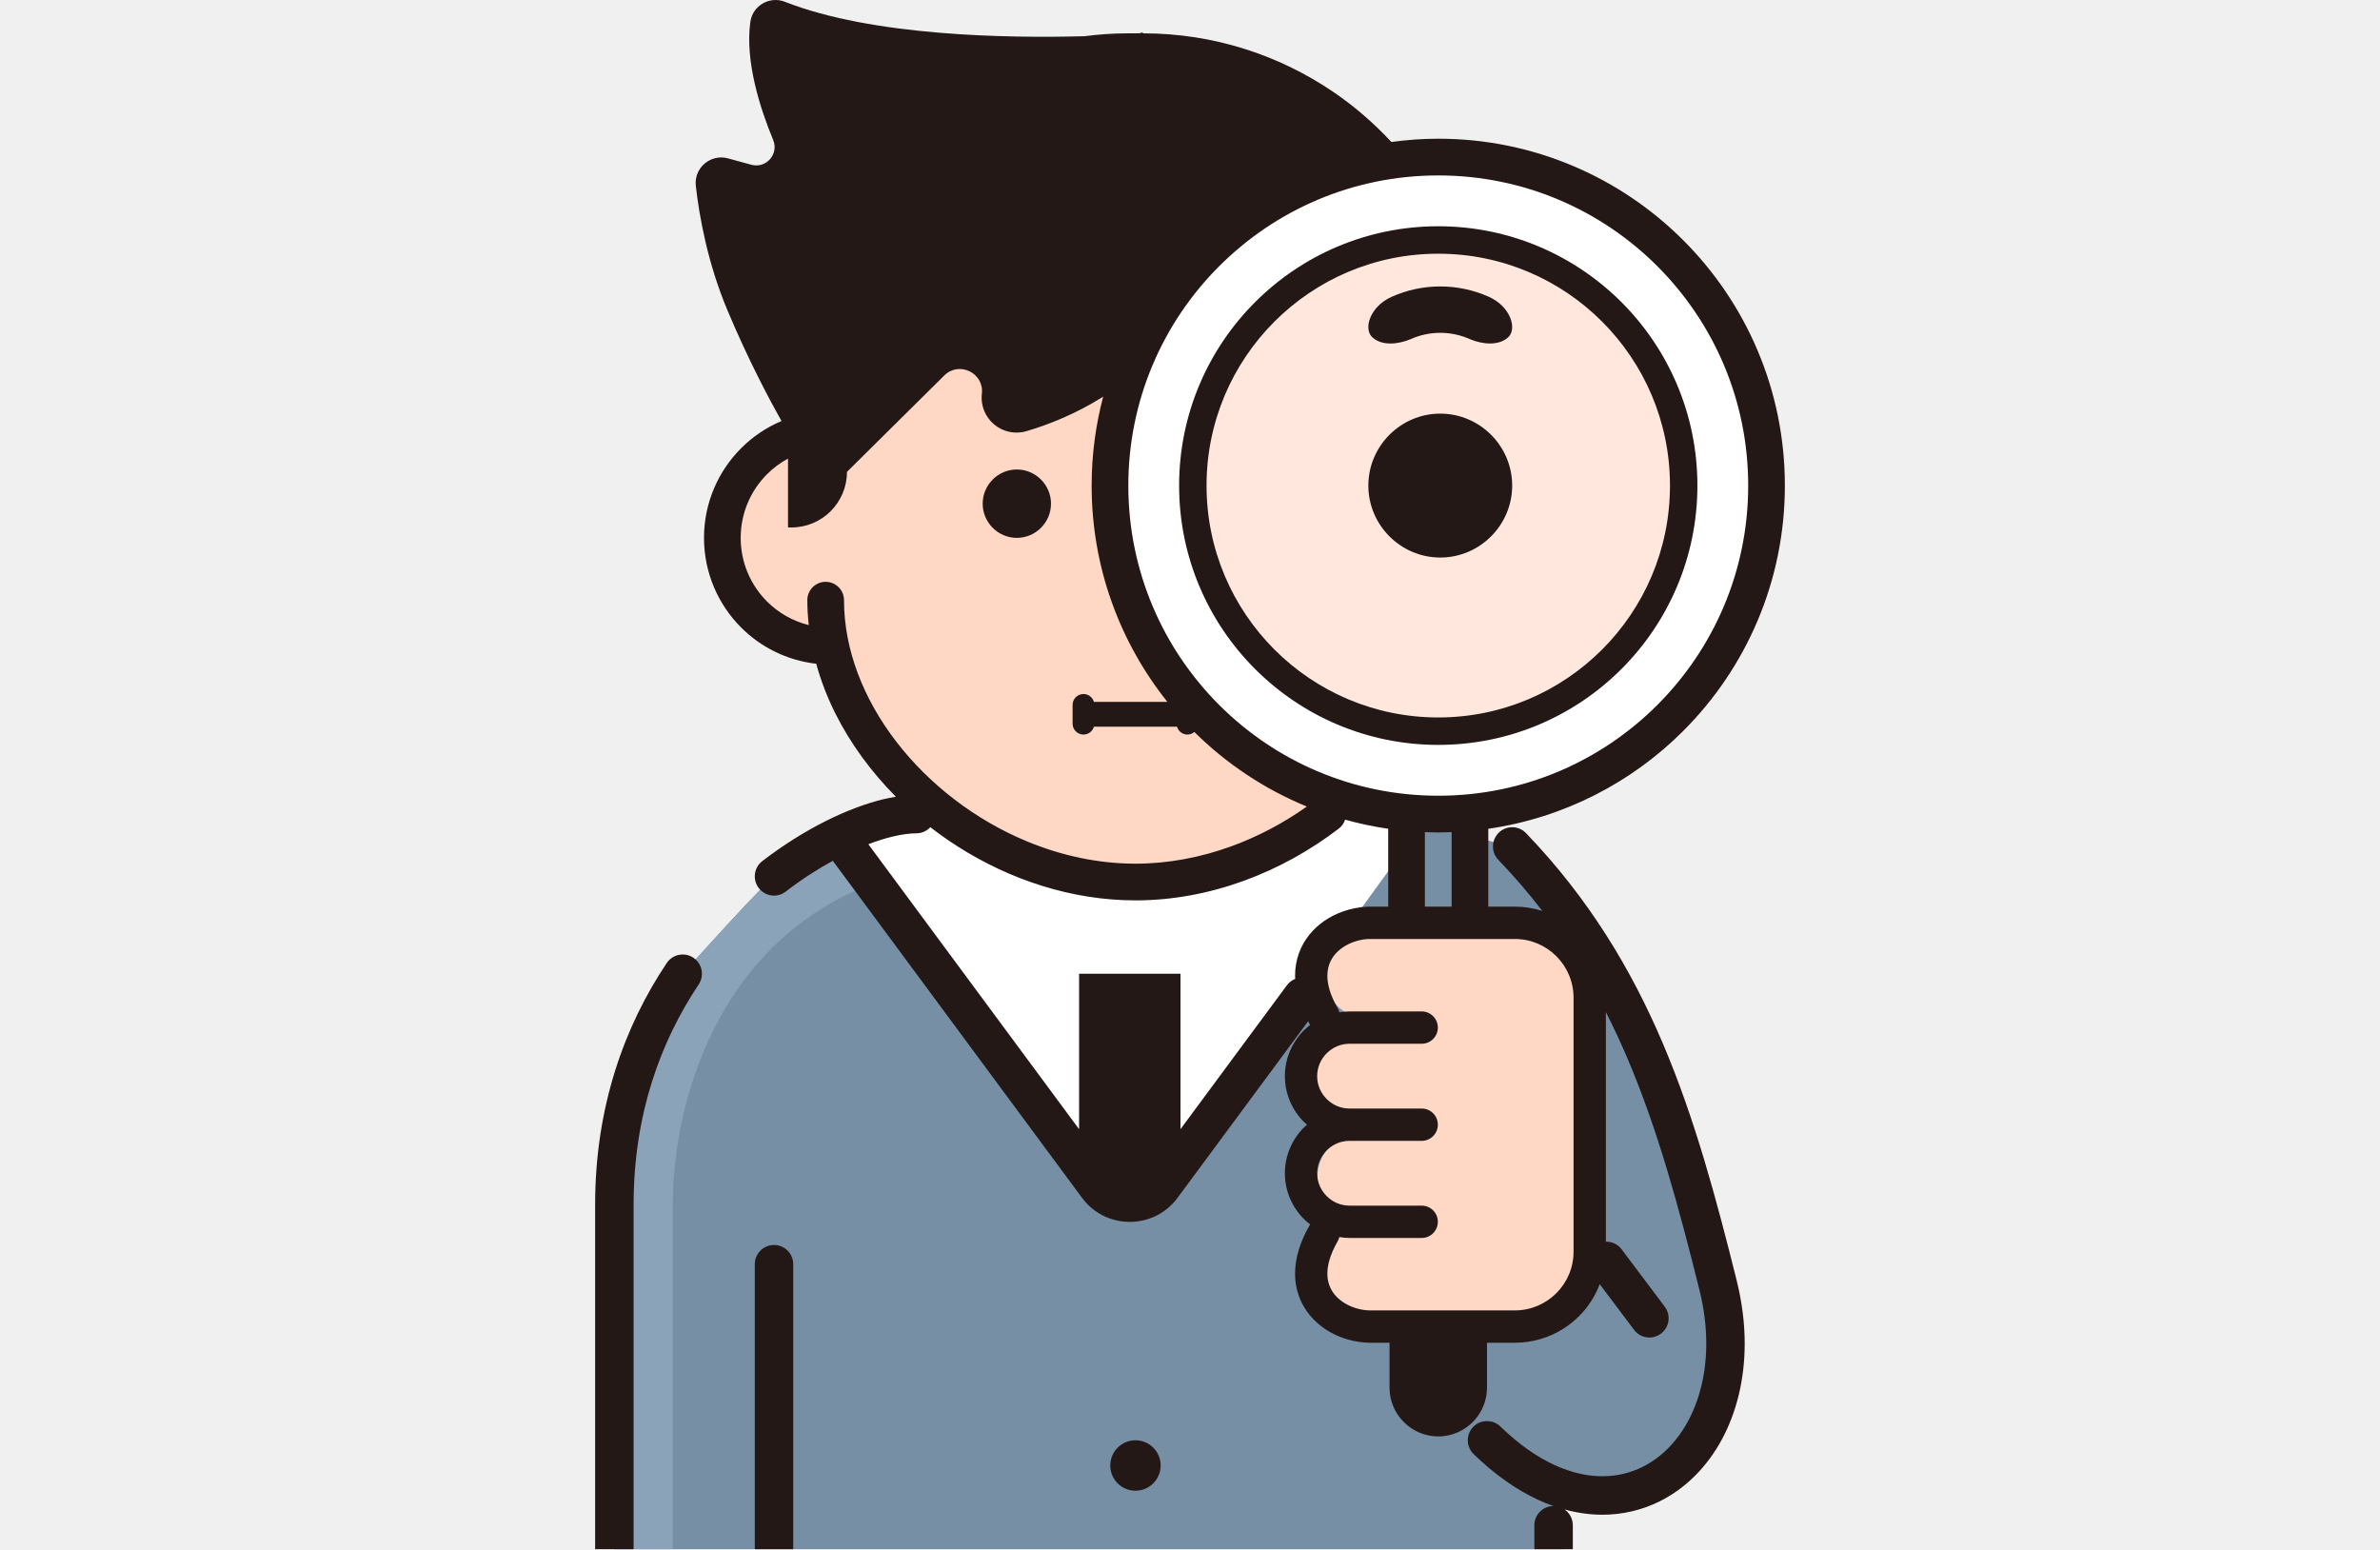
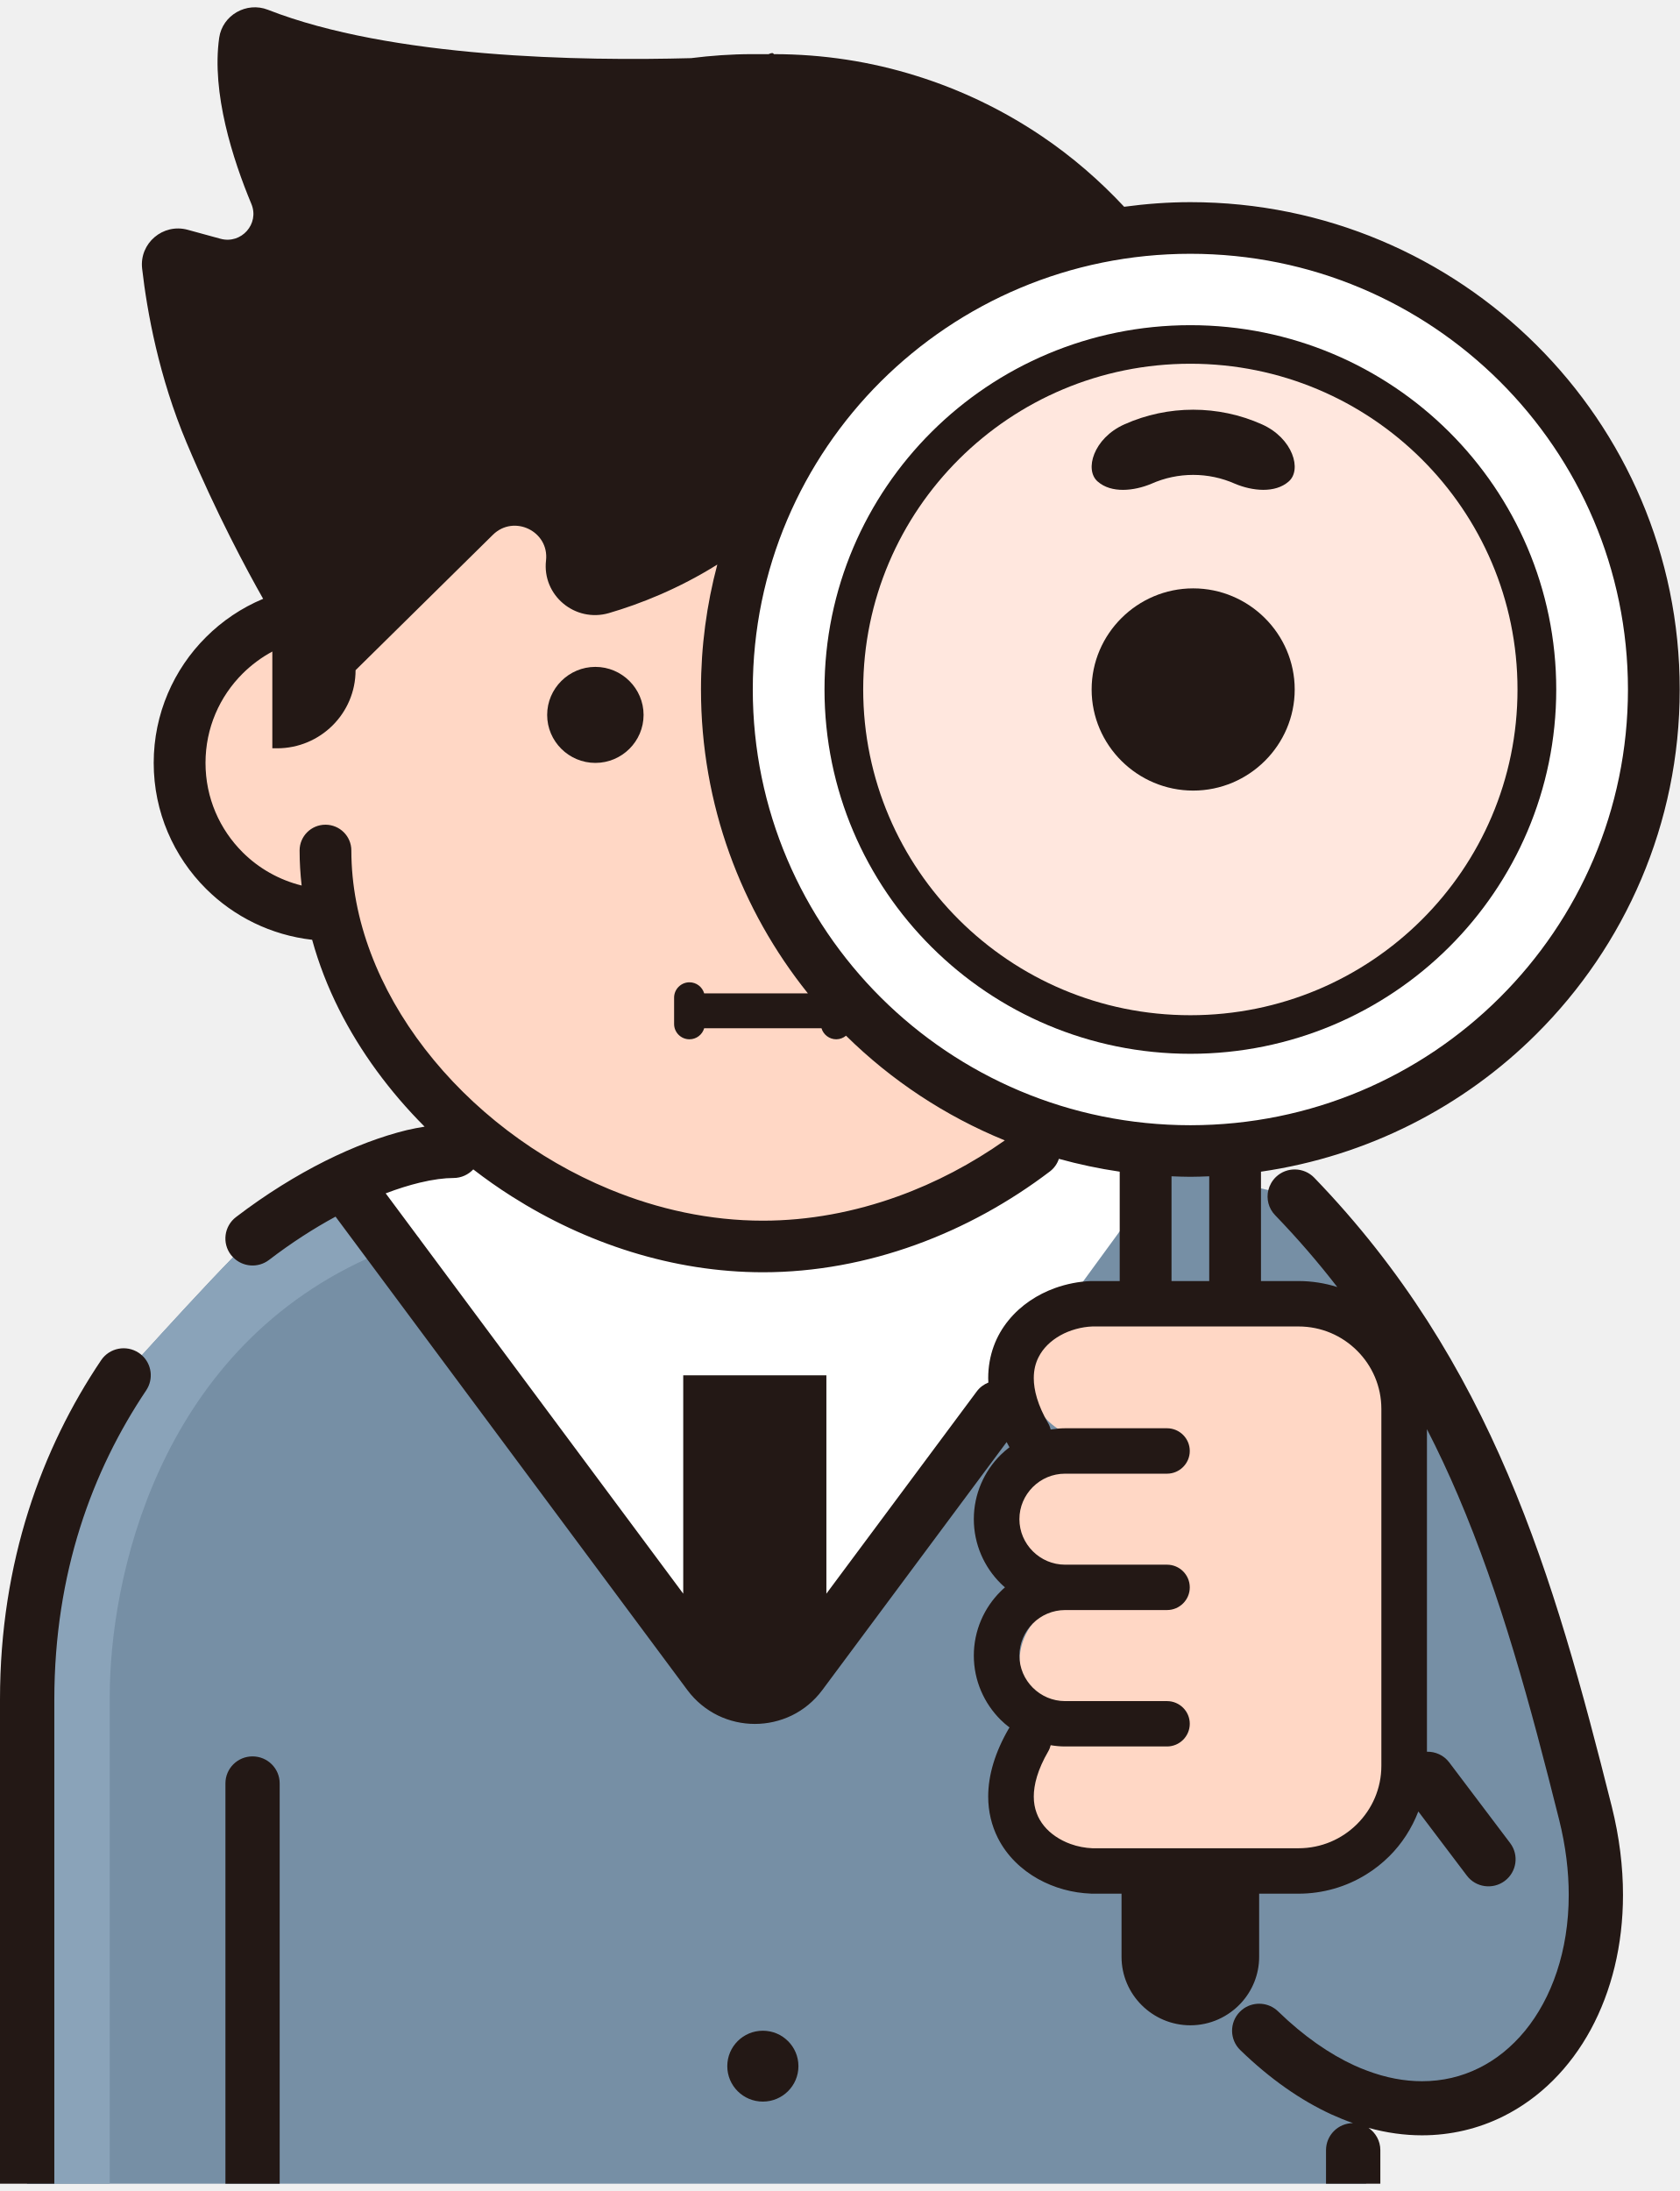
- <svg xmlns="http://www.w3.org/2000/svg" id="body_1" width="295" height="192">
-   <g transform="matrix(0.2666667 0 0 0.2666667 73.76668 -0)">
-     <g>
-       <path d="M414.547 669.396C 476.769 729.935 541.086 674.143 521.972 597.454C 502.858 520.765 483.036 452.566 426.249 393.404L426.249 393.404L345.846 373.955C 345.846 373.955 379.327 627.393 414.547 669.396z" stroke="none" fill="#768FA5" fill-rule="nonzero" />
-       <path d="M449.764 559.861L449.764 720L8.929 720L8.929 651.989C 8.929 651.989 8.929 635.596 8.929 559.861C 8.929 516.113 22.077 480.396 40.713 452.569C 40.713 452.569 43.068 449.947 46.693 445.93C 54.435 437.344 67.991 422.447 76.736 413.513C 79.44 410.746 81.672 408.554 83.147 407.304C 93.182 398.698 103.646 392.243 113.579 387.653C 127.504 381.197 140.325 378.37 149.295 378.37L149.295 378.37L251.486 300.361L355.766 376.342L358.552 378.37C 376.532 378.37 397.729 391.505 415.156 418.062C 415.873 419.148 416.569 420.254 417.286 421.381C 435.92 451.484 449.764 497.527 449.764 559.861z" stroke="none" fill="#768FA5" fill-rule="nonzero" />
-       <path d="M162.317 376.645C 162.317 376.645 117.572 386.398 116.221 390.783C 114.869 395.165 230.375 545.126 230.375 545.126C 230.375 545.126 242.708 554.742 251.492 553.764C 260.278 552.783 272.075 537.785 272.075 537.785L272.075 537.785L385.05 382.351L312.786 366.875L251.492 298.308L162.317 376.645z" stroke="none" fill="#FFFFFF" fill-rule="nonzero" />
-       <path d="M395.15 199.605L395.15 184.73C 395.15 117.714 325.279 53.733 251.151 53.733C 177.023 53.733 107.153 117.714 107.153 184.73L107.153 184.73L107.153 199.827C 81.531 202.179 61.461 223.729 61.461 249.98C 61.461 277.022 82.758 299.081 109.483 300.296C 122.177 358.93 184.964 409.94 251.152 409.94C 317.317 409.94 380.087 358.964 392.809 300.355L392.809 300.355L395.151 300.355C 422.956 300.355 445.497 277.802 445.497 249.98C 445.497 222.158 422.955 199.605 395.15 199.605z" stroke="none" fill="#FFD7C5" fill-rule="nonzero" />
-       <path d="M138.153 407.305C 132.009 409.231 126.213 411.465 120.766 413.985C 51.752 445.644 36.126 520.068 36.126 558.96L36.126 558.96L36.126 720L8.929 720L8.929 651.989C 8.929 651.989 8.929 635.596 8.929 559.861C 8.929 516.113 22.077 480.396 40.713 452.569C 40.713 452.569 43.068 449.947 46.693 445.93C 54.435 437.344 67.991 422.447 76.736 413.513C 79.44 410.746 81.672 408.554 83.147 407.304C 93.182 398.698 103.646 392.243 113.579 387.653L113.579 387.653L138.153 407.305z" stroke="none" fill="#8AA3B9" fill-rule="nonzero" />
-       <path d="M355.968 570.738L364.765 570.738L364.569 567.408L355.968 567.408C 344.807 567.408 335.675 558.27 335.675 547.103C 335.675 535.935 344.808 526.798 355.968 526.798L355.968 526.798L362.19 526.798L361.819 520.46L359.284 520.46C 348.121 520.46 328.102 511.324 328.102 500.155C 328.102 488.988 348.121 479.851 359.284 479.851L359.284 479.851L359.44 479.851L359.069 473.502C 348.007 473.384 338.991 464.303 338.991 453.209C 338.991 442.041 348.122 432.904 359.284 432.904L359.284 432.904L437.282 432.904C 448.46 438.413 459.459 449.935 459.459 469.452L459.459 469.452L459.459 543.19C 458.973 574.715 456.943 596.455 449.821 611.608C 447.013 613.52 443.825 614.679 440.438 614.679L440.438 614.679L355.967 611.349C 344.806 611.349 335.674 602.211 335.674 591.044C 335.675 579.875 344.808 570.738 355.968 570.738z" stroke="none" fill="#FFD7C5" fill-rule="nonzero" />
-       <path transform="matrix(1 -0.0014 0.0014 1 -0.3187 0.5544)" d="M239.308 225.682C 239.308 141.361 307.624 73.006 391.896 73.006C 476.168 73.006 544.484 141.361 544.484 225.682C 544.484 310.003 476.168 378.358 391.896 378.358C 307.624 378.358 239.308 310.003 239.308 225.682" stroke="none" fill="#FFFFFF" fill-rule="nonzero" />
-       <path transform="matrix(1 -0.0019 0.0019 1 -0.427 0.743)" d="M277.818 225.682C 277.818 162.642 328.892 111.538 391.896 111.538C 454.9 111.538 505.974 162.642 505.974 225.682C 505.974 288.722 454.9 339.826 391.896 339.826C 328.892 339.826 277.818 288.722 277.818 225.682" stroke="none" fill="#FFE7DE" fill-rule="nonzero" />
-       <path d="M408.32 675.804L408.32 675.804L408.319 675.803L408.32 675.804" stroke="none" fill="#231815" fill-rule="nonzero" />
-       <path d="M196.012 249.981C 204.746 249.981 211.89 242.831 211.89 234.092L211.89 234.092L211.89 234.091C 211.89 225.353 204.745 218.203 196.012 218.203C 187.277 218.203 180.132 225.353 180.132 234.091L180.132 234.091L180.132 234.092C 180.131 242.831 187.277 249.981 196.012 249.981z" stroke="none" fill="#231815" fill-rule="nonzero" />
-       <path d="M83.146 578.631C 78.21 578.631 74.216 582.627 74.216 587.565L74.216 587.565L74.216 720L92.074 720L92.074 587.565C 92.075 582.627 88.081 578.631 83.146 578.631zM45.689 445.131C 41.572 442.385 36.022 443.492 33.278 447.59C 13.782 476.688 0 514.248 0 559.759L0 559.759L0 559.862C 0 635.597 0 651.97 0 651.97L0 651.97L0 720L17.878 720L17.878 651.969C 17.878 651.969 17.878 635.597 17.878 559.861C 17.898 517.916 30.412 484.064 48.126 457.549C 50.624 453.799 49.949 448.84 46.692 445.931C 46.385 445.644 46.057 445.377 45.689 445.131z" stroke="none" fill="#231815" fill-rule="nonzero" />
-       <path d="M251.151 692.831C 257.619 692.831 262.862 687.585 262.862 681.115C 262.862 674.644 257.619 669.397 251.151 669.397C 244.683 669.397 239.441 674.644 239.441 681.115C 239.442 687.585 244.684 692.831 251.151 692.831z" stroke="none" fill="#231815" fill-rule="nonzero" />
-       <path d="M398.105 421.388L385.684 421.388L385.684 386.732C 387.748 386.811 389.813 386.889 391.896 386.889C 393.978 386.889 396.042 386.81 398.105 386.732L398.105 386.732L398.105 421.388L398.105 421.388zM493.762 123.755C 519.845 149.867 535.952 185.85 535.956 225.682C 535.952 265.513 519.845 301.495 493.762 327.608C 467.665 353.706 431.703 369.823 391.896 369.827C 352.086 369.823 316.125 353.706 290.028 327.608C 263.944 301.496 247.838 265.513 247.834 225.682C 247.838 185.849 263.945 149.867 290.028 123.755C 316.125 97.657 352.087 81.54 391.896 81.536C 431.704 81.54 467.665 97.656 493.762 123.755zM122.071 312.921C 117.915 301.834 115.678 290.393 115.678 278.944C 115.678 274.232 111.86 270.413 107.152 270.413C 102.443 270.413 98.626 274.232 98.626 278.944C 98.626 282.828 98.885 286.689 99.304 290.528C 91.852 288.663 85.192 284.847 79.908 279.569C 72.326 271.97 67.663 261.563 67.659 249.981C 67.663 238.398 72.326 227.991 79.908 220.392C 82.783 217.52 86.064 215.071 89.655 213.131L89.655 213.131L89.655 245.145L91.227 245.145C 105.49 245.145 117.054 233.577 117.054 219.305L117.054 219.305L162.284 174.511C 169.192 167.671 180.855 173.332 179.759 182.996C 178.455 194.536 189.315 203.657 200.458 200.397C 210.757 197.382 223.415 192.369 236.15 184.356C 232.66 197.552 230.779 211.4 230.78 225.682C 230.777 263.687 243.981 298.651 265.989 326.212L265.989 326.212L231.841 326.212C 231.231 324.104 229.285 322.559 226.984 322.559C 224.197 322.559 221.929 324.828 221.929 327.617L221.929 327.617L221.929 336.343C 221.929 339.133 224.197 341.402 226.984 341.402C 229.281 341.402 231.225 339.861 231.838 337.749L231.838 337.749L270.46 337.749C 271.07 339.857 273.016 341.402 275.317 341.402C 276.545 341.402 277.658 340.944 278.535 340.211C 293.391 354.941 311.126 366.781 330.808 374.858C 319.992 382.528 308.093 388.84 295.593 393.373C 281.327 398.548 266.291 401.409 251.151 401.408C 233.849 401.41 216.678 397.67 200.645 391.015C 176.596 381.046 155.163 364.48 139.927 344.64C 132.304 334.725 126.226 324.005 122.071 312.921zM321.555 457.908L321.554 457.907L272.075 524.806L272.075 452.566L248.51 452.566L224.945 452.566L224.945 524.809L126.989 392.365C 130.974 390.846 134.726 389.67 138.129 388.845C 142.544 387.77 146.388 387.291 149.303 387.296C 151.879 387.296 154.183 386.188 155.813 384.442C 159.872 387.59 164.079 390.57 168.428 393.351C 192.791 408.906 221.502 418.46 251.154 418.47C 268.443 418.469 285.432 415.207 301.408 409.412C 317.386 403.615 332.365 395.285 345.691 385.077C 347.113 383.987 348.091 382.536 348.606 380.951C 355.13 382.769 361.808 384.204 368.634 385.193L368.634 385.193L368.634 421.388L359.3 421.388L359.176 421.393C 355.173 421.541 351.163 422.32 347.324 423.712C 341.58 425.803 336.164 429.286 332.057 434.331C 330.011 436.848 328.312 439.758 327.143 442.994C 325.97 446.228 325.335 449.779 325.337 453.512C 325.337 453.992 325.374 454.482 325.394 454.966C 323.918 455.562 322.572 456.533 321.555 457.908zM454.783 581.711C 454.779 589.279 451.738 596.063 446.785 601.031C 441.82 605.987 435.04 609.029 427.477 609.033L427.477 609.033L359.66 609.033C 357.274 608.941 354.778 608.458 352.447 607.608C 348.904 606.326 345.799 604.225 343.707 601.635C 342.654 600.336 341.832 598.916 341.258 597.331C 340.685 595.743 340.351 593.98 340.349 591.927C 340.348 588.074 341.566 583.079 345.16 576.882C 345.52 576.262 345.746 575.608 345.914 574.946C 347.463 575.195 349.039 575.36 350.654 575.36L350.654 575.36L384.2 575.36C 388.344 575.36 391.705 571.997 391.705 567.851C 391.705 563.704 388.344 560.342 384.2 560.342L384.2 560.342L350.653 560.341C 346.52 560.339 342.793 558.665 340.032 555.913C 337.281 553.15 335.608 549.421 335.606 545.286C 335.608 541.151 337.281 537.422 340.032 534.658C 342.794 531.905 346.52 530.232 350.653 530.23L350.653 530.23L384.2 530.23C 388.344 530.23 391.705 526.867 391.705 522.721C 391.705 518.574 388.344 515.212 384.2 515.212L384.2 515.212L384.2 515.211L350.653 515.211C 346.52 515.209 342.793 513.535 340.032 510.783C 337.281 508.02 335.608 504.291 335.606 500.157C 335.608 496.022 337.281 492.292 340.032 489.529C 342.794 486.776 346.52 485.102 350.653 485.1L350.653 485.1L384.2 485.1C 388.344 485.1 391.705 481.737 391.705 477.591C 391.705 473.444 388.344 470.082 384.2 470.082L384.2 470.082L350.653 470.081C 349.038 470.081 347.463 470.246 345.914 470.495C 345.746 469.834 345.52 469.179 345.16 468.56C 341.562 462.36 340.346 457.367 340.347 453.513C 340.353 450.776 340.935 448.551 341.912 446.576C 343.376 443.636 345.863 441.176 349.07 439.373C 352.241 437.583 356.075 436.539 359.671 436.408L359.671 436.408L413.836 436.408L427.476 436.408C 435.04 436.412 441.819 439.455 446.784 444.41C 451.737 449.378 454.778 456.161 454.782 463.731L454.782 463.731L454.782 581.711zM496.457 485.355C 481.692 450.561 461.929 417.653 432.684 387.203C 429.264 383.658 423.612 383.535 420.068 386.957C 418.799 388.187 417.959 389.703 417.57 391.301C 416.874 394.17 417.611 397.325 419.802 399.6C 427.257 407.366 434.035 415.296 440.261 423.369C 436.226 422.078 431.925 421.381 427.481 421.381L427.481 421.381L415.152 421.381L415.152 385.194C 450.336 380.091 481.873 363.658 505.814 339.663C 534.956 310.524 553.019 270.177 552.998 225.691C 553.019 181.184 534.956 140.837 505.814 111.699C 476.695 82.54 436.35 64.467 391.89 64.467C 384.497 64.467 377.227 65.02 370.1 65.983C 361.949 57.213 352.857 49.324 342.904 42.582C 330.309 34.058 316.424 27.276 301.598 22.644C 286.792 17.992 271.043 15.493 254.762 15.493C 254.66 15.247 254.475 15.145 254.188 15.145C 253.902 15.145 253.513 15.267 253.042 15.493L253.042 15.493L247.553 15.493C 240.754 15.493 234.078 15.984 227.504 16.825C 191.768 17.809 128.856 16.825 88.184 0.821C 81.18 -1.946 73.255 2.563 72.169 10.042C 69.567 28.3 76.653 50.348 82.756 65.061C 85.48 71.618 79.48 78.441 72.619 76.577L72.619 76.577L61.764 73.605C 53.654 71.392 45.853 78.051 46.795 86.412C 48.433 100.736 52.304 122.293 61.457 144.115C 71.288 167.537 81.322 186.265 86.626 195.691C 79.54 198.662 73.172 202.986 67.847 208.334C 57.218 218.949 50.604 233.743 50.604 249.972C 50.604 266.222 57.219 280.996 67.847 291.631C 76.981 300.791 89.207 306.938 102.764 308.495C 104.935 316.384 107.905 324.09 111.612 331.507C 118.677 345.626 128.302 358.74 139.791 370.297C 137.887 370.604 135.941 370.993 133.914 371.465C 125.68 373.474 116.609 376.875 107.086 381.65C 97.563 386.445 87.59 392.613 77.698 400.215C 73.786 403.227 73.049 408.842 76.06 412.755C 76.264 413.022 76.49 413.267 76.735 413.513C 79.828 416.75 84.927 417.202 88.573 414.394C 95.946 408.718 103.358 403.943 110.465 400.071L110.465 400.071L120.766 413.985L226.316 556.706C 229.04 560.395 232.522 563.222 236.372 565.108C 240.202 566.973 244.359 567.894 248.517 567.894C 252.653 567.894 256.811 566.972 260.661 565.108C 264.491 563.243 267.993 560.395 270.717 556.706L270.717 556.706L331.397 474.659C 331.663 475.131 331.909 475.622 332.175 476.093C 332.237 476.196 332.319 476.278 332.36 476.36C 331.336 477.159 330.332 477.999 329.431 478.901C 324.004 484.331 320.604 491.872 320.604 500.151C 320.604 508.43 324.004 515.991 329.431 521.4C 329.882 521.871 330.373 522.281 330.865 522.711C 330.373 523.142 329.882 523.572 329.431 524.043C 324.004 529.452 320.604 537.014 320.604 545.292C 320.604 553.571 324.004 561.112 329.431 566.542C 330.332 567.443 331.336 568.284 332.38 569.083C 332.319 569.165 332.257 569.227 332.175 569.329C 327.567 577.28 325.335 584.861 325.335 591.931C 325.335 596.91 326.482 601.562 328.489 605.578C 331.499 611.602 336.333 616.131 341.718 619.163C 347.145 622.196 353.166 623.815 359.166 624.04L359.166 624.04L359.289 624.061L369.242 624.061L369.242 644.941C 369.242 657.42 379.441 667.604 391.892 667.604C 398.487 667.604 404.426 664.755 408.562 660.248C 412.269 656.211 414.542 650.822 414.542 644.941L414.542 644.941L414.542 624.061L427.485 624.061C 435.636 624.061 443.295 621.725 449.766 617.709C 452.552 615.988 455.112 613.938 457.406 611.644C 461.563 607.505 464.799 602.464 466.949 596.849L466.949 596.849L482.902 618.058C 485.851 622.013 491.463 622.791 495.395 619.84C 499.348 616.869 500.146 611.254 497.177 607.32L497.177 607.32L477.107 580.62C 475.326 578.243 472.561 577.034 469.796 577.095L469.796 577.095L469.796 470.377C 473.462 477.59 476.862 484.905 480.016 492.343C 494.146 525.6 503.771 561.357 513.315 599.614C 515.465 608.302 516.469 616.642 516.469 624.449C 516.469 643.055 510.816 658.69 502.072 669.407C 497.69 674.776 492.549 678.936 486.857 681.763C 481.163 684.591 474.937 686.107 468.16 686.107C 462.425 686.107 456.281 685 449.769 682.501C 448.459 682.009 447.128 681.456 445.796 680.841C 437.83 677.152 429.372 671.353 420.771 662.993C 417.678 659.981 412.968 659.673 409.527 661.989C 409.036 662.337 408.585 662.726 408.155 663.157C 404.714 666.702 404.796 672.358 408.319 675.8C 418.149 685.369 428.225 692.398 438.301 697.07C 440.697 698.156 443.073 699.119 445.448 699.959C 440.533 699.98 436.56 703.976 436.56 708.893L436.56 708.893L436.56 720L454.438 720L454.438 708.893C 454.438 705.84 452.902 703.155 450.567 701.536C 456.527 703.175 462.425 703.995 468.159 703.995C 477.661 703.995 486.733 701.802 494.822 697.766C 506.988 691.701 516.919 681.619 523.739 668.976C 530.559 656.313 534.327 641.108 534.327 624.449C 534.327 615.125 533.14 605.331 530.641 595.29C 521.052 556.849 511.223 520.17 496.457 485.355z" stroke="none" fill="#231815" fill-rule="nonzero" />
-       <path d="M306.722 310.904C 328.5 332.704 358.653 346.207 391.896 346.204C 425.138 346.207 455.291 332.704 477.068 310.904C 498.855 289.114 512.351 258.944 512.348 225.683C 512.351 192.421 498.856 162.25 477.068 140.46C 455.291 118.66 425.138 105.157 391.896 105.16C 358.653 105.157 328.5 118.66 306.722 140.46C 284.935 162.251 271.439 192.421 271.442 225.683C 271.44 258.943 284.935 289.114 306.722 310.904zM315.737 149.479C 335.248 129.967 362.133 117.918 391.896 117.915C 421.657 117.918 448.543 129.968 468.053 149.479C 487.554 169.002 499.596 195.902 499.599 225.682C 499.596 255.46 487.554 282.362 468.053 301.884C 448.543 321.397 421.658 333.445 391.896 333.448C 362.134 333.445 335.248 321.396 315.737 301.884C 296.237 282.362 284.194 255.461 284.191 225.682C 284.194 195.903 296.237 169.002 315.737 149.479z" stroke="none" fill="#231815" fill-rule="nonzero" />
-       <path d="M392.824 259.127C 411.207 259.127 426.249 244.077 426.249 225.683L426.249 225.683L426.249 225.681C 426.249 207.287 411.208 192.237 392.824 192.237C 374.44 192.237 359.397 207.287 359.397 225.681L359.397 225.681L359.397 225.683C 359.397 244.076 374.44 259.127 392.824 259.127z" stroke="none" fill="#231815" fill-rule="nonzero" />
-       <path d="M379.039 157.635C 387.783 153.704 397.863 153.704 406.608 157.635C 412.312 160.028 419.747 160.831 424.221 156.919C 428.737 153.091 425.67 142.544 415.443 137.96C 401.094 131.515 384.554 131.515 370.203 137.96C 359.972 142.539 356.911 153.103 361.425 156.919C 365.895 160.845 373.323 160.033 379.039 157.635z" stroke="none" fill="#231815" fill-rule="nonzero" />
-     </g>
+ <svg xmlns="http://www.w3.org/2000/svg" width="115px" height="150px" viewBox="0 0 115 149" version="1.1">
+   <g id="surface1">
+     <path style=" stroke:none;fill-rule:nonzero;fill:rgb(46.275%,56.078%,64.706%);fill-opacity:1;" d="M 86.207 138.527 C 99.148 151.055 112.523 139.512 108.547 123.641 C 104.574 107.77 100.449 93.656 88.641 81.414 L 71.922 77.387 C 71.922 77.387 78.883 129.836 86.207 138.527 Z M 86.207 138.527 " />
+     <path style=" stroke:none;fill-rule:nonzero;fill:rgb(46.275%,56.078%,64.706%);fill-opacity:1;" d="M 93.531 115.859 L 93.531 149 L 1.855 149 L 1.855 134.926 C 1.855 134.926 1.855 131.531 1.855 115.859 C 1.855 106.809 4.59 99.414 8.465 93.656 C 8.465 93.656 8.957 93.113 9.711 92.281 C 11.32 90.508 14.141 87.422 15.957 85.574 C 16.52 85 16.984 84.547 17.289 84.289 C 19.379 82.508 21.555 81.172 23.621 80.223 C 26.516 78.887 29.18 78.301 31.047 78.301 L 52.297 62.156 L 73.984 77.883 L 74.562 78.301 C 78.301 78.301 82.711 81.02 86.336 86.516 C 86.484 86.742 86.629 86.969 86.777 87.203 C 90.652 93.434 93.531 102.961 93.531 115.859 Z M 93.531 115.859 " />
+     <path style=" stroke:none;fill-rule:nonzero;fill:rgb(100%,100%,100%);fill-opacity:1;" d="M 33.754 77.945 C 33.754 77.945 24.449 79.965 24.168 80.871 C 23.887 81.777 47.906 112.812 47.906 112.812 C 47.906 112.812 50.473 114.801 52.301 114.598 C 54.125 114.395 56.578 111.293 56.578 111.293 L 80.074 79.125 L 65.047 75.922 L 52.301 61.734 Z M 33.754 77.945 " />
+     <path style=" stroke:none;fill-rule:nonzero;fill:rgb(100%,84.314%,77.255%);fill-opacity:1;" d="M 82.176 41.309 L 82.176 38.23 C 82.176 24.359 67.645 11.121 52.227 11.121 C 36.812 11.121 22.281 24.359 22.281 38.23 L 22.281 41.352 C 16.953 41.84 12.781 46.301 12.781 51.73 C 12.781 57.328 17.211 61.895 22.77 62.145 C 25.406 74.277 38.465 84.836 52.23 84.836 C 65.988 84.836 79.043 74.285 81.688 62.156 L 82.176 62.156 C 87.957 62.156 92.645 57.488 92.645 51.73 C 92.645 45.973 87.957 41.309 82.176 41.309 Z M 82.176 41.309 " />
+     <path style=" stroke:none;fill-rule:nonzero;fill:rgb(54.118%,63.922%,72.549%);fill-opacity:1;" d="M 28.73 84.289 C 27.453 84.688 26.246 85.152 25.113 85.672 C 10.762 92.223 7.512 107.625 7.512 115.672 L 7.512 149 L 1.855 149 L 1.855 134.926 C 1.855 134.926 1.855 131.531 1.855 115.859 C 1.855 106.809 4.59 99.414 8.465 93.656 C 8.465 93.656 8.957 93.113 9.711 92.281 C 11.32 90.508 14.141 87.422 15.957 85.574 C 16.52 85 16.984 84.547 17.289 84.289 C 19.379 82.508 21.555 81.172 23.621 80.223 Z M 28.73 84.289 " />
+     <path style=" stroke:none;fill-rule:nonzero;fill:rgb(100%,84.314%,77.255%);fill-opacity:1;" d="M 74.027 118.109 L 75.855 118.109 L 75.816 117.422 L 74.027 117.422 C 71.703 117.422 69.805 115.531 69.805 113.219 C 69.805 110.91 71.707 109.02 74.027 109.02 L 75.32 109.02 L 75.242 107.707 L 74.715 107.707 C 72.395 107.707 68.23 105.816 68.23 103.504 C 68.23 101.191 72.395 99.301 74.715 99.301 L 74.746 99.301 L 74.672 97.988 C 72.371 97.965 70.496 96.086 70.496 93.789 C 70.496 91.477 72.395 89.586 74.715 89.586 L 90.938 89.586 C 93.262 90.727 95.547 93.113 95.547 97.152 L 95.547 112.41 C 95.445 118.934 95.023 123.434 93.543 126.57 C 92.961 126.965 92.297 127.203 91.594 127.203 L 74.027 126.516 C 71.703 126.516 69.805 124.625 69.805 122.312 C 69.805 120 71.707 118.109 74.027 118.109 Z M 74.027 118.109 " />
+     <path style=" stroke:none;fill-rule:nonzero;fill:rgb(100%,100%,100%);fill-opacity:1;" d="M 113.227 46.66 C 113.203 29.211 98.977 15.086 81.453 15.109 C 63.926 15.133 49.742 29.301 49.766 46.75 C 49.789 64.199 64.016 78.324 81.543 78.301 C 99.066 78.277 113.254 64.109 113.227 46.66 Z M 113.227 46.66 " />
+     <path style=" stroke:none;fill-rule:nonzero;fill:rgb(100%,90.588%,87.059%);fill-opacity:1;" d="M 105.223 46.66 C 105.195 33.613 94.555 23.059 81.453 23.082 C 68.352 23.105 57.75 33.703 57.773 46.75 C 57.801 59.793 68.441 70.348 81.543 70.324 C 94.645 70.301 105.246 59.703 105.223 46.66 Z M 105.223 46.66 " />
+     <path style=" stroke:none;fill-rule:nonzero;fill:rgb(13.725%,9.412%,8.235%);fill-opacity:1;" d="M 40.762 51.73 C 42.578 51.73 44.062 50.254 44.062 48.445 C 44.062 46.637 42.578 45.156 40.762 45.156 C 38.945 45.156 37.461 46.637 37.461 48.445 C 37.461 50.254 38.945 51.73 40.762 51.73 Z M 40.762 51.73 " />
+     <path style=" stroke:none;fill-rule:nonzero;fill:rgb(13.725%,9.412%,8.235%);fill-opacity:1;" d="M 17.289 119.746 C 16.266 119.746 15.434 120.57 15.434 121.594 L 15.434 149 L 19.148 149 L 19.148 121.594 C 19.148 120.57 18.316 119.746 17.289 119.746 Z M 9.5 92.117 C 8.645 91.551 7.492 91.777 6.922 92.625 C 2.867 98.648 0 106.422 0 115.84 L 0 115.859 C 0 131.535 0 134.922 0 134.922 L 0 149 L 3.719 149 L 3.719 134.922 C 3.719 134.922 3.719 131.535 3.719 115.859 C 3.723 107.18 6.324 100.176 10.008 94.688 C 10.527 93.91 10.387 92.887 9.711 92.281 C 9.645 92.223 9.578 92.168 9.5 92.117 Z M 9.5 92.117 " />
+     <path style=" stroke:none;fill-rule:nonzero;fill:rgb(13.725%,9.412%,8.235%);fill-opacity:1;" d="M 52.227 143.379 C 53.574 143.379 54.664 142.293 54.664 140.953 C 54.664 139.613 53.574 138.527 52.227 138.527 C 50.883 138.527 49.793 139.613 49.793 140.953 C 49.793 142.293 50.883 143.379 52.227 143.379 Z M 52.227 143.379 " />
+     <path style=" stroke:none;fill-rule:nonzero;fill:rgb(13.725%,9.412%,8.235%);fill-opacity:1;" d="M 82.789 87.203 L 80.207 87.203 L 80.207 80.031 C 80.633 80.047 81.062 80.066 81.496 80.066 C 81.93 80.066 82.359 80.047 82.789 80.031 Z M 102.68 25.609 C 108.105 31.016 111.453 38.461 111.457 46.703 C 111.453 54.945 108.105 62.395 102.68 67.797 C 97.254 73.199 89.777 76.531 81.496 76.535 C 73.219 76.531 65.742 73.199 60.312 67.797 C 54.891 62.395 51.539 54.945 51.539 46.703 C 51.539 38.461 54.891 31.016 60.312 25.609 C 65.742 20.211 73.219 16.875 81.496 16.875 C 89.777 16.875 97.254 20.211 102.68 25.609 Z M 25.387 64.758 C 24.52 62.461 24.055 60.094 24.055 57.727 C 24.055 56.75 23.262 55.961 22.281 55.961 C 21.305 55.961 20.512 56.75 20.512 57.727 C 20.512 58.531 20.562 59.328 20.652 60.125 C 19.102 59.738 17.715 58.949 16.617 57.855 C 15.039 56.281 14.07 54.129 14.07 51.73 C 14.07 49.336 15.039 47.18 16.617 45.609 C 17.215 45.016 17.898 44.508 18.645 44.105 L 18.645 50.73 L 18.973 50.73 C 21.938 50.73 24.344 48.336 24.344 45.383 L 33.746 36.113 C 35.184 34.699 37.609 35.871 37.383 37.871 C 37.109 40.258 39.371 42.145 41.688 41.473 C 43.828 40.848 46.461 39.809 49.109 38.152 C 48.383 40.883 47.992 43.75 47.992 46.703 C 47.992 54.57 50.738 61.805 55.312 67.508 L 48.211 67.508 C 48.086 67.07 47.68 66.75 47.203 66.75 C 46.625 66.75 46.152 67.223 46.152 67.797 L 46.152 69.605 C 46.152 70.184 46.625 70.652 47.203 70.652 C 47.68 70.652 48.086 70.332 48.211 69.895 L 56.242 69.895 C 56.371 70.332 56.777 70.652 57.254 70.652 C 57.508 70.652 57.742 70.555 57.922 70.406 C 61.012 73.453 64.699 75.902 68.793 77.574 C 66.543 79.16 64.07 80.469 61.469 81.406 C 58.504 82.477 55.379 83.07 52.227 83.07 C 48.629 83.07 45.059 82.297 41.727 80.918 C 36.723 78.855 32.266 75.426 29.098 71.32 C 27.512 69.27 26.25 67.051 25.387 64.758 Z M 66.871 94.762 L 56.578 108.605 L 56.578 93.656 L 46.777 93.656 L 46.777 108.605 L 26.406 81.199 C 27.238 80.883 28.016 80.641 28.727 80.469 C 29.645 80.246 30.441 80.148 31.047 80.148 C 31.586 80.148 32.062 79.918 32.402 79.559 C 33.246 80.211 34.121 80.828 35.027 81.402 C 40.094 84.621 46.062 86.598 52.23 86.602 C 55.824 86.602 59.359 85.926 62.68 84.727 C 66.004 83.527 69.117 81.801 71.891 79.691 C 72.184 79.465 72.387 79.164 72.496 78.836 C 73.852 79.211 75.242 79.508 76.66 79.715 L 76.66 87.203 L 74.691 87.203 C 73.859 87.234 73.027 87.398 72.227 87.684 C 71.035 88.117 69.906 88.84 69.055 89.883 C 68.629 90.402 68.273 91.004 68.031 91.676 C 67.789 92.344 67.656 93.078 67.656 93.852 C 67.656 93.949 67.664 94.051 67.668 94.152 C 67.359 94.277 67.082 94.477 66.871 94.762 Z M 94.574 120.383 C 94.574 121.949 93.941 123.352 92.91 124.379 C 91.879 125.406 90.469 126.035 88.898 126.035 L 74.793 126.035 C 74.297 126.016 73.777 125.918 73.293 125.742 C 72.559 125.477 71.91 125.039 71.477 124.504 C 71.258 124.234 71.086 123.941 70.969 123.613 C 70.848 123.285 70.777 122.922 70.777 122.496 C 70.777 121.699 71.031 120.664 71.777 119.383 C 71.852 119.254 71.898 119.117 71.934 118.98 C 72.258 119.035 72.586 119.066 72.922 119.066 L 79.898 119.066 C 80.758 119.066 81.457 118.371 81.457 117.512 C 81.457 116.656 80.758 115.961 79.898 115.961 L 72.922 115.961 C 72.062 115.961 71.285 115.613 70.711 115.043 C 70.141 114.473 69.793 113.699 69.793 112.844 C 69.793 111.988 70.141 111.215 70.711 110.645 C 71.285 110.074 72.062 109.73 72.922 109.727 L 79.898 109.727 C 80.758 109.727 81.457 109.031 81.457 108.176 C 81.457 107.316 80.758 106.621 79.898 106.621 L 72.922 106.621 C 72.062 106.621 71.285 106.273 70.711 105.703 C 70.141 105.133 69.793 104.359 69.793 103.504 C 69.793 102.648 70.141 101.879 70.711 101.305 C 71.285 100.734 72.062 100.391 72.922 100.391 L 79.898 100.391 C 80.758 100.391 81.457 99.691 81.457 98.836 C 81.457 97.977 80.758 97.281 79.898 97.281 L 72.922 97.281 C 72.586 97.281 72.258 97.316 71.934 97.367 C 71.898 97.23 71.852 97.094 71.777 96.965 C 71.031 95.684 70.777 94.648 70.777 93.852 C 70.777 93.285 70.898 92.824 71.102 92.418 C 71.406 91.809 71.926 91.301 72.59 90.926 C 73.25 90.555 74.047 90.34 74.797 90.312 L 88.895 90.312 C 90.469 90.312 91.879 90.941 92.91 91.969 C 93.941 92.996 94.574 94.398 94.574 95.965 Z M 103.242 100.441 C 100.172 93.242 96.062 86.43 89.98 80.129 C 89.27 79.395 88.094 79.371 87.355 80.078 C 87.094 80.332 86.918 80.648 86.836 80.977 C 86.691 81.57 86.844 82.223 87.301 82.695 C 88.852 84.301 90.262 85.941 91.555 87.613 C 90.715 87.348 89.82 87.203 88.898 87.203 L 86.332 87.203 L 86.332 79.715 C 93.648 78.656 100.207 75.258 105.188 70.293 C 111.246 64.262 115.004 55.91 115 46.707 C 115.004 37.496 111.246 29.145 105.188 23.117 C 99.133 17.082 90.742 13.34 81.496 13.34 C 79.957 13.34 78.445 13.457 76.965 13.656 C 75.27 11.84 73.379 10.207 71.309 8.812 C 68.691 7.047 65.801 5.645 62.719 4.688 C 59.641 3.723 56.363 3.207 52.98 3.207 C 52.957 3.156 52.918 3.133 52.859 3.133 C 52.801 3.133 52.719 3.16 52.621 3.207 L 51.48 3.207 C 50.066 3.207 48.68 3.309 47.312 3.48 C 39.879 3.684 26.797 3.48 18.34 0.168 C 16.883 -0.402 15.234 0.531 15.008 2.078 C 14.469 5.855 15.941 10.418 17.211 13.465 C 17.777 14.82 16.527 16.234 15.102 15.848 L 12.844 15.23 C 11.156 14.773 9.535 16.152 9.73 17.883 C 10.07 20.848 10.879 25.309 12.781 29.824 C 14.824 34.672 16.91 38.547 18.016 40.496 C 16.539 41.113 15.215 42.008 14.109 43.113 C 11.898 45.309 10.523 48.371 10.523 51.73 C 10.523 55.094 11.898 58.152 14.109 60.352 C 16.008 62.246 18.551 63.52 21.371 63.84 C 21.82 65.473 22.441 67.07 23.211 68.605 C 24.68 71.523 26.68 74.238 29.07 76.633 C 28.676 76.695 28.27 76.773 27.848 76.871 C 26.137 77.289 24.25 77.992 22.27 78.98 C 20.289 79.973 18.215 81.25 16.156 82.824 C 15.344 83.445 15.191 84.609 15.816 85.418 C 15.859 85.473 15.906 85.523 15.957 85.574 C 16.602 86.242 17.66 86.336 18.418 85.758 C 19.953 84.582 21.492 83.594 22.973 82.793 L 25.113 85.672 L 47.062 115.207 C 47.629 115.969 48.355 116.555 49.156 116.945 C 49.953 117.332 50.816 117.523 51.68 117.523 C 52.539 117.523 53.406 117.332 54.207 116.945 C 55.004 116.559 55.73 115.969 56.297 115.207 L 68.918 98.227 C 68.973 98.324 69.023 98.426 69.078 98.523 C 69.09 98.547 69.109 98.562 69.117 98.578 C 68.902 98.746 68.695 98.918 68.508 99.105 C 67.379 100.23 66.672 101.789 66.672 103.504 C 66.672 105.215 67.379 106.781 68.508 107.902 C 68.602 108 68.703 108.082 68.805 108.172 C 68.703 108.262 68.602 108.352 68.508 108.449 C 67.379 109.566 66.672 111.133 66.672 112.844 C 66.672 114.559 67.379 116.117 68.508 117.242 C 68.695 117.43 68.902 117.602 69.121 117.77 C 69.109 117.785 69.094 117.797 69.078 117.82 C 68.121 119.465 67.656 121.035 67.656 122.496 C 67.656 123.527 67.895 124.488 68.312 125.32 C 68.938 126.566 69.941 127.504 71.062 128.133 C 72.191 128.762 73.441 129.094 74.691 129.141 L 74.715 129.145 L 76.785 129.145 L 76.785 133.469 C 76.785 136.051 78.906 138.156 81.496 138.156 C 82.867 138.156 84.102 137.566 84.965 136.633 C 85.734 135.801 86.207 134.684 86.207 133.469 L 86.207 129.145 L 88.898 129.145 C 90.594 129.145 92.188 128.664 93.531 127.832 C 94.109 127.477 94.645 127.051 95.121 126.578 C 95.984 125.719 96.656 124.676 97.105 123.516 L 100.422 127.902 C 101.035 128.723 102.203 128.883 103.02 128.273 C 103.844 127.656 104.008 126.496 103.391 125.68 L 99.219 120.156 C 98.848 119.664 98.273 119.414 97.695 119.426 L 97.695 97.344 C 98.461 98.836 99.168 100.348 99.824 101.887 C 102.762 108.77 104.762 116.168 106.746 124.086 C 107.195 125.883 107.402 127.609 107.402 129.227 C 107.402 133.078 106.227 136.312 104.41 138.531 C 103.496 139.641 102.43 140.504 101.246 141.086 C 100.062 141.672 98.766 141.984 97.355 141.984 C 96.164 141.984 94.887 141.758 93.531 141.238 C 93.262 141.137 92.984 141.023 92.707 140.895 C 91.051 140.133 89.289 138.934 87.504 137.203 C 86.859 136.578 85.879 136.516 85.164 136.996 C 85.062 137.066 84.969 137.148 84.879 137.238 C 84.164 137.969 84.18 139.141 84.914 139.852 C 86.957 141.832 89.051 143.289 91.148 144.254 C 91.645 144.48 92.141 144.68 92.633 144.852 C 91.613 144.855 90.785 145.684 90.785 146.703 L 90.785 149 L 94.504 149 L 94.504 146.703 C 94.504 146.07 94.184 145.516 93.699 145.18 C 94.938 145.52 96.164 145.688 97.355 145.688 C 99.332 145.688 101.219 145.234 102.902 144.398 C 105.43 143.145 107.496 141.059 108.914 138.441 C 110.332 135.82 111.117 132.672 111.117 129.227 C 111.117 127.297 110.871 125.27 110.352 123.191 C 108.355 115.238 106.312 107.645 103.242 100.441 Z M 103.242 100.441 " />
+     <path style=" stroke:none;fill-rule:nonzero;fill:rgb(13.725%,9.412%,8.235%);fill-opacity:1;" d="M 63.785 64.34 C 68.312 68.852 74.586 71.645 81.496 71.645 C 88.41 71.645 94.68 68.852 99.211 64.34 C 103.738 59.832 106.547 53.586 106.547 46.703 C 106.547 39.82 103.742 33.578 99.211 29.066 C 94.68 24.555 88.41 21.762 81.496 21.762 C 74.586 21.762 68.312 24.555 63.785 29.066 C 59.254 33.578 56.449 39.82 56.449 46.703 C 56.449 53.586 59.254 59.832 63.785 64.34 Z M 65.66 30.934 C 69.719 26.895 75.309 24.402 81.496 24.402 C 87.688 24.402 93.277 26.895 97.336 30.934 C 101.391 34.973 103.895 40.539 103.895 46.703 C 103.895 52.867 101.391 58.434 97.336 62.473 C 93.277 66.512 87.688 69.004 81.496 69.004 C 75.309 69.004 69.719 66.512 65.66 62.473 C 61.605 58.434 59.102 52.867 59.098 46.703 C 59.102 40.543 61.605 34.973 65.66 30.934 Z M 65.66 30.934 " />
+     <path style=" stroke:none;fill-rule:nonzero;fill:rgb(13.725%,9.412%,8.235%);fill-opacity:1;" d="M 81.691 53.625 C 85.512 53.625 88.641 50.512 88.641 46.703 C 88.641 42.898 85.512 39.781 81.691 39.781 C 77.867 39.781 74.738 42.898 74.738 46.703 C 74.738 50.512 77.867 53.625 81.691 53.625 Z M 81.691 53.625 " />
+     <path style=" stroke:none;fill-rule:nonzero;fill:rgb(13.725%,9.412%,8.235%);fill-opacity:1;" d="M 78.824 32.621 C 80.641 31.809 82.738 31.809 84.559 32.621 C 85.742 33.117 87.289 33.281 88.219 32.473 C 89.16 31.68 88.52 29.5 86.395 28.551 C 83.41 27.215 79.969 27.215 76.984 28.551 C 74.859 29.496 74.223 31.684 75.16 32.473 C 76.09 33.285 77.637 33.117 78.824 32.621 Z M 78.824 32.621 " />
  </g>
</svg>
